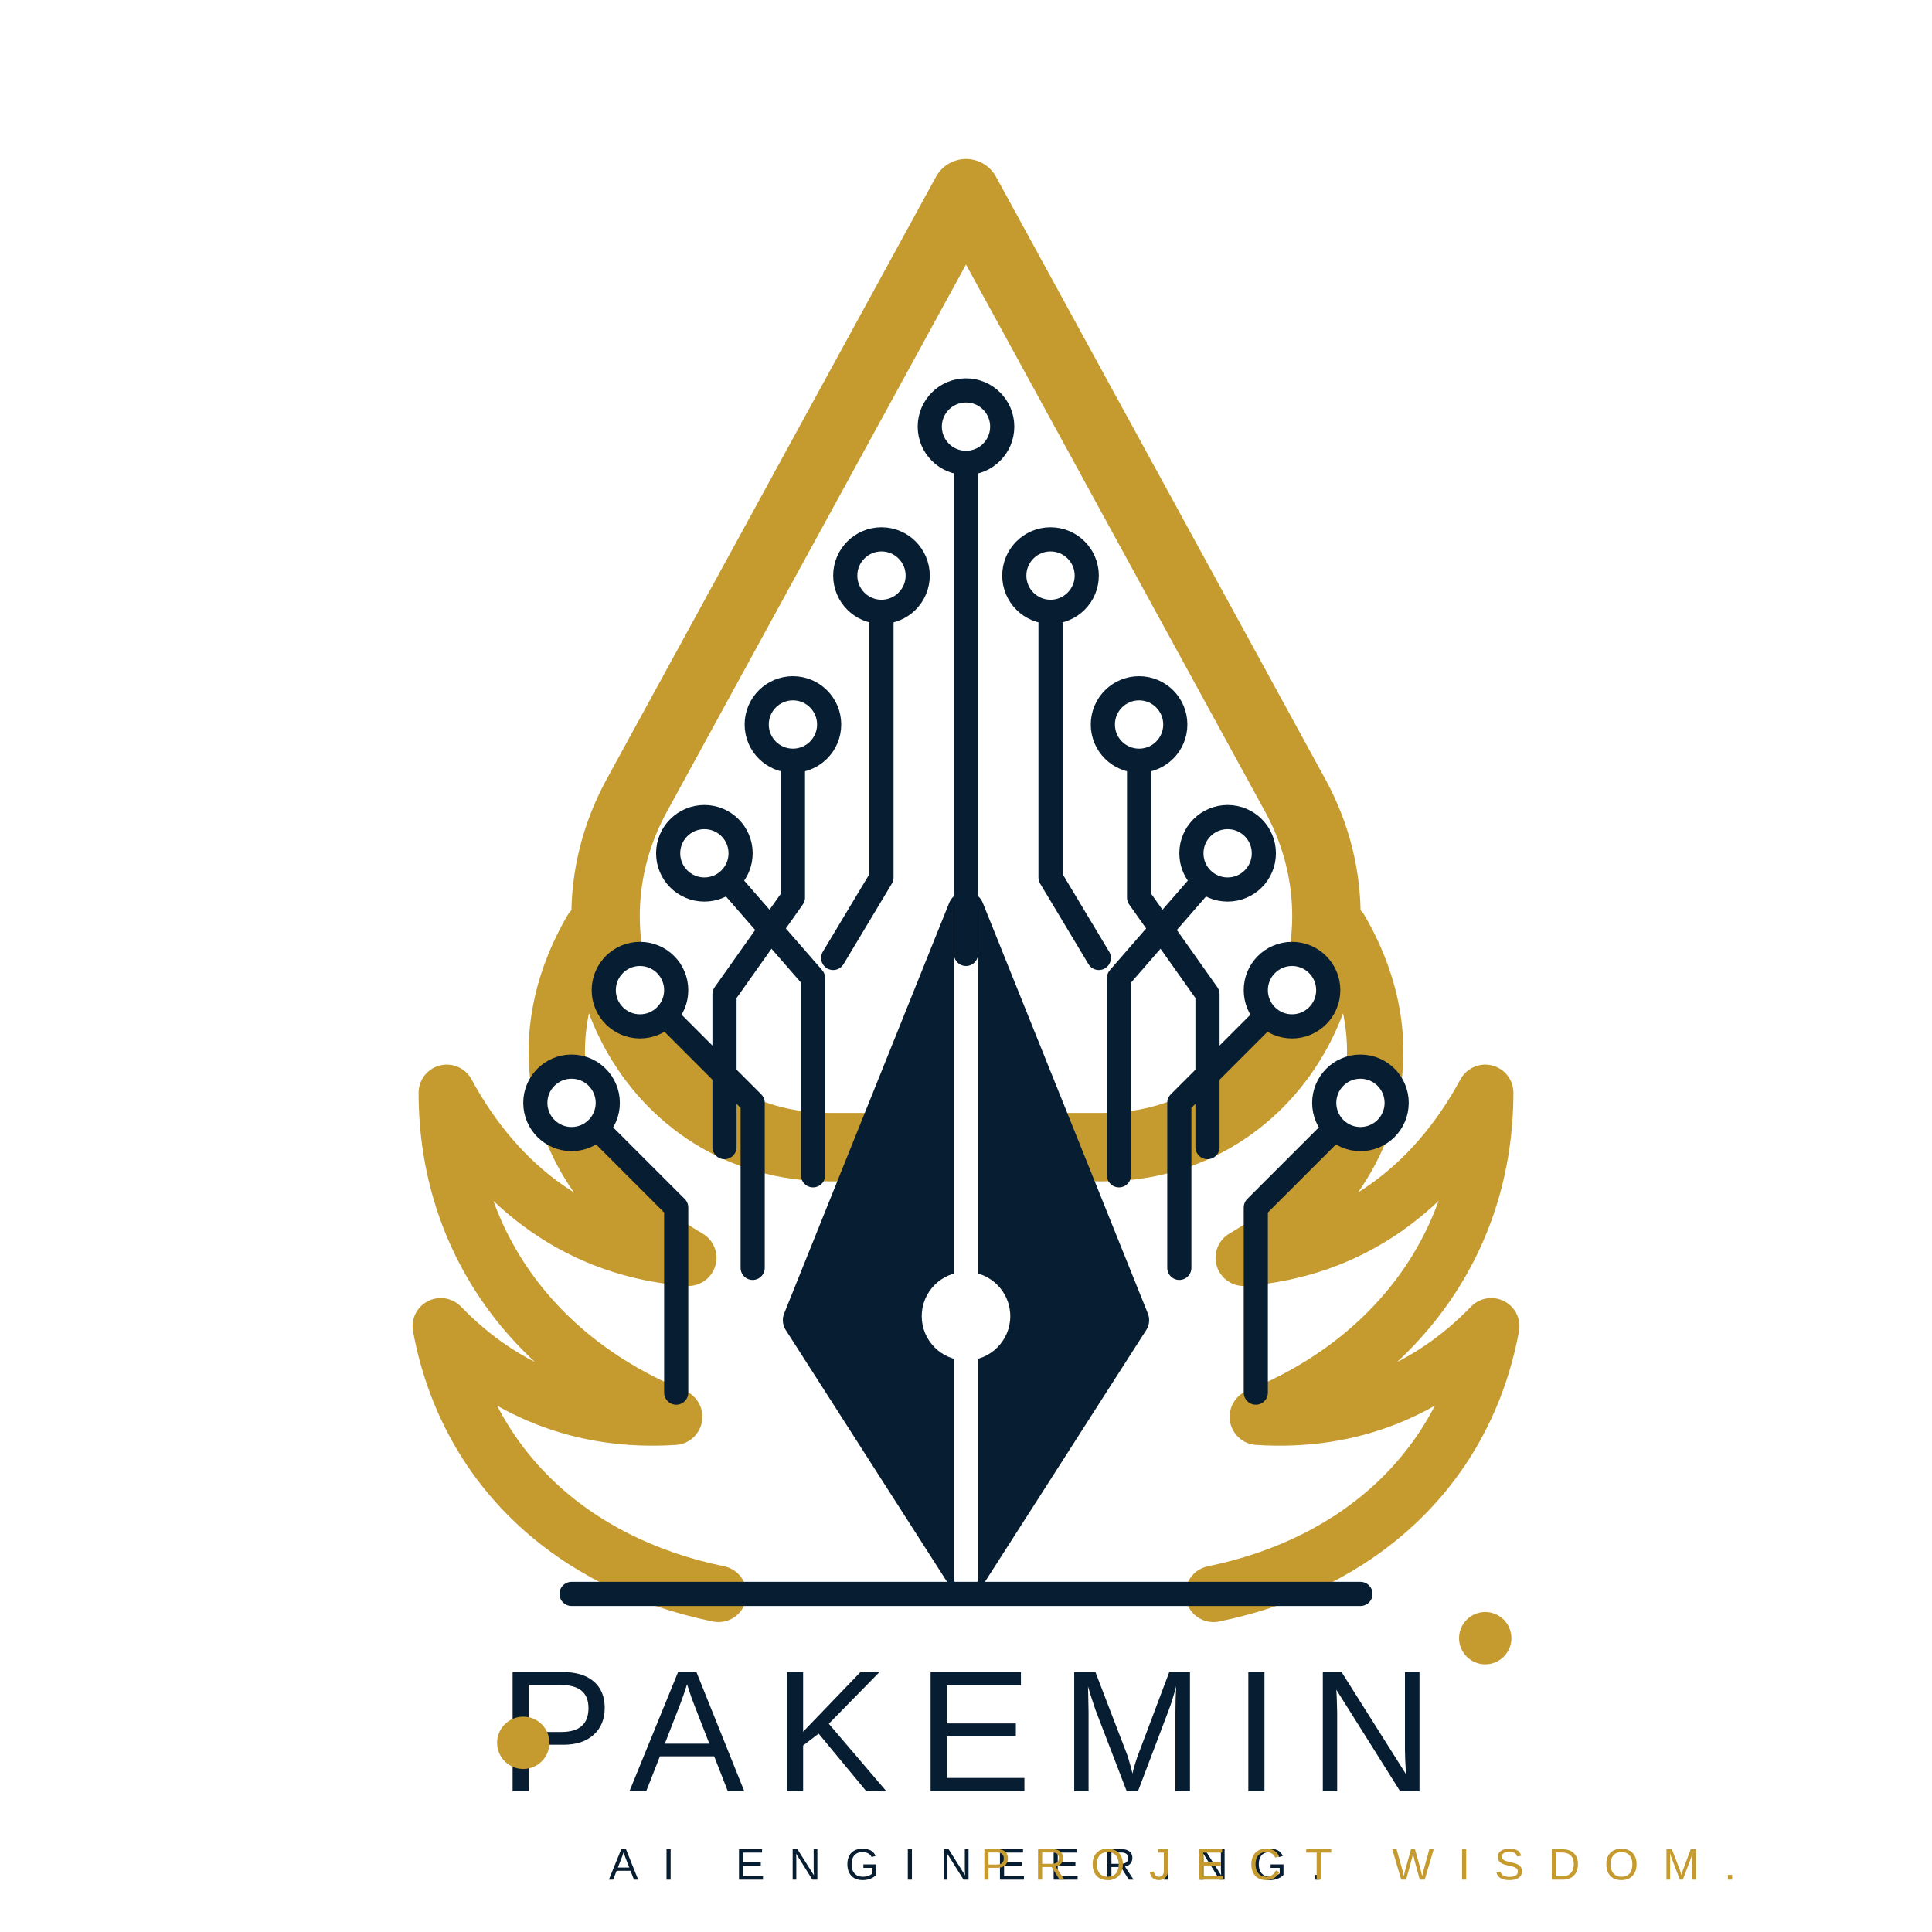
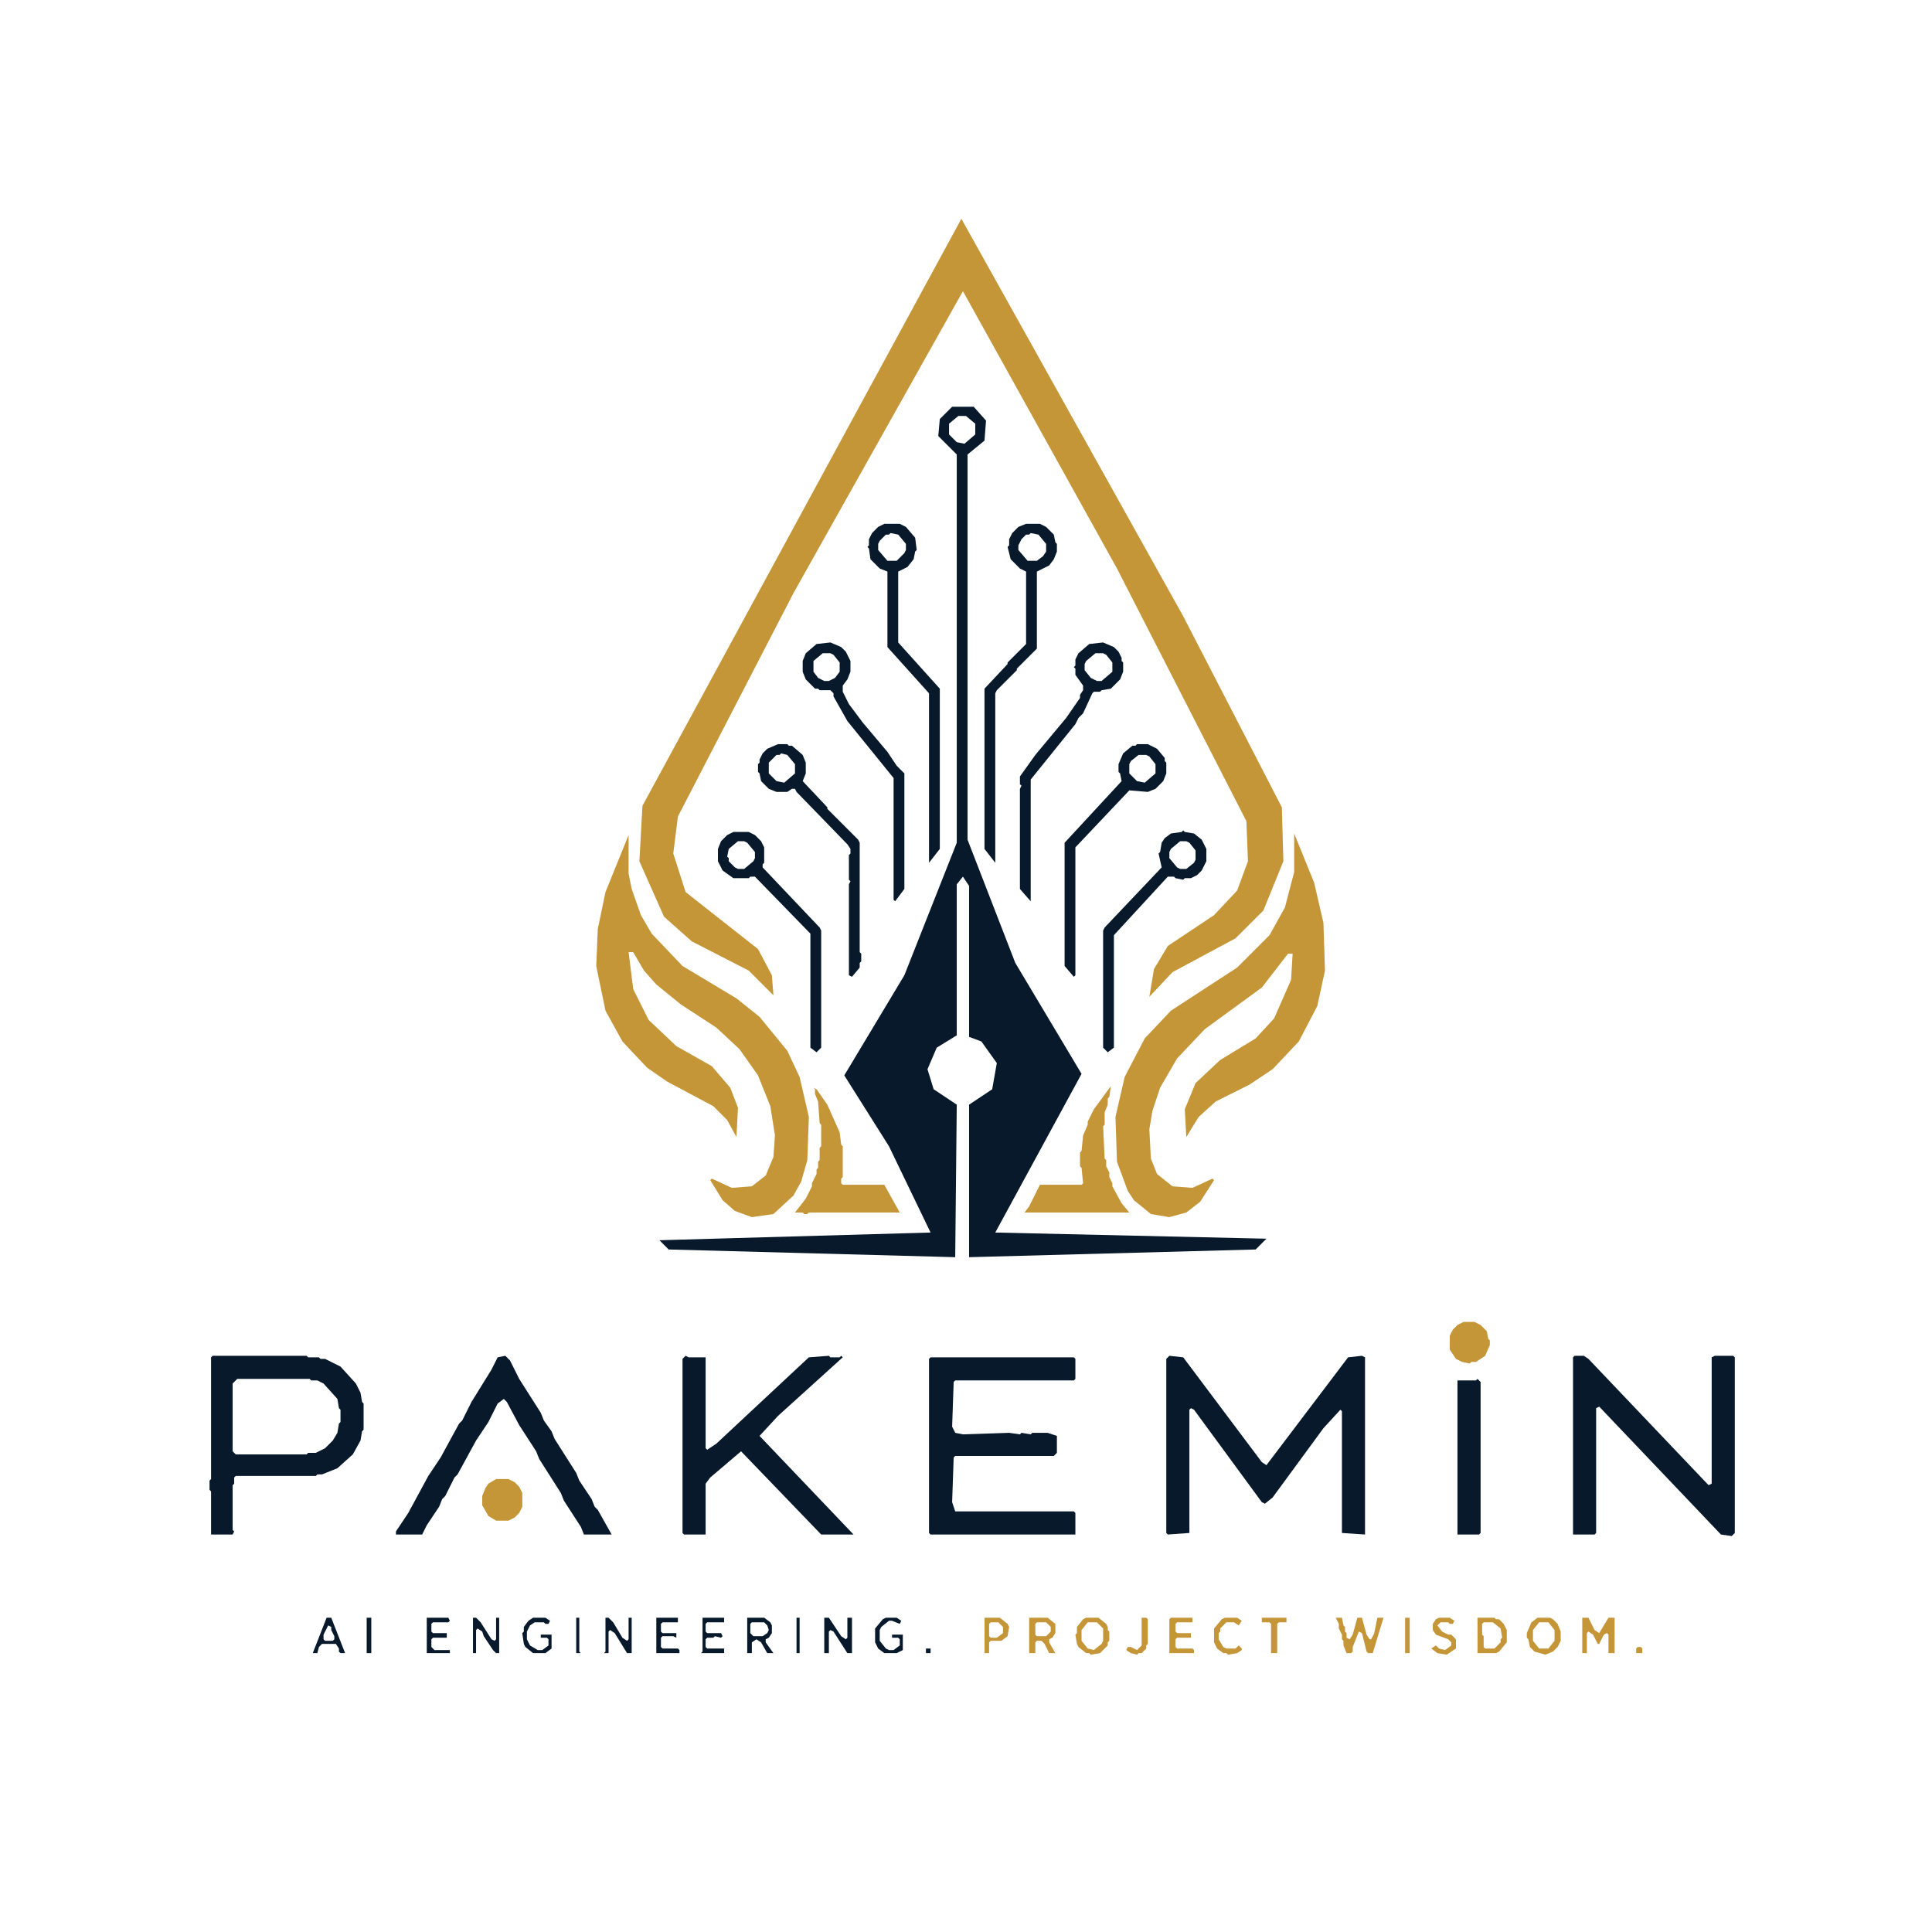
- <svg xmlns="http://www.w3.org/2000/svg" viewBox="0 0 960 960" role="img" aria-labelledby="title desc">
-   <rect width="960" height="960" fill="#ffffff" />
-   <g fill="none" stroke-linecap="round" stroke-linejoin="round">
-     <path d="M480 96 316 396c-42 78 8 174 96 174h136c88 0 138-96 96-174L480 96Z" stroke="#c59a2f" stroke-width="34" />
-     <path d="M294 462c-36 62-14 127 48 163-53-4-94-34-120-82 0 74 44 133 113 161-46 3-85-13-116-45 13 70 65 118 138 133" stroke="#c59a2f" stroke-width="28" />
-     <path d="M666 462c36 62 14 127-48 163 53-4 94-34 120-82 0 74-44 133-113 161 46 3 85-13 116-45-13 70-65 118-138 133" stroke="#c59a2f" stroke-width="28" />
-     <path d="M480 452 398 656l82 128 82-128-82-204Z" fill="#071d31" stroke="#071d31" stroke-width="18" />
-     <path d="M480 452v332" stroke="#ffffff" stroke-width="12" />
-     <circle cx="480" cy="654" r="22" fill="#ffffff" />
-     <path d="M480 212v262" stroke="#071d31" stroke-width="12" />
-     <circle cx="480" cy="212" r="18" fill="#ffffff" stroke="#071d31" stroke-width="12" />
-     <path d="M438 286v150l-24 40" stroke="#071d31" stroke-width="12" />
-     <circle cx="438" cy="286" r="18" fill="#ffffff" stroke="#071d31" stroke-width="12" />
-     <path d="M522 286v150l24 40" stroke="#071d31" stroke-width="12" />
-     <circle cx="522" cy="286" r="18" fill="#ffffff" stroke="#071d31" stroke-width="12" />
-     <path d="M394 360v86l-34 48v76" stroke="#071d31" stroke-width="12" />
-     <circle cx="394" cy="360" r="18" fill="#ffffff" stroke="#071d31" stroke-width="12" />
-     <path d="M566 360v86l34 48v76" stroke="#071d31" stroke-width="12" />
-     <circle cx="566" cy="360" r="18" fill="#ffffff" stroke="#071d31" stroke-width="12" />
-     <path d="M350 424 404 486v98" stroke="#071d31" stroke-width="12" />
-     <circle cx="350" cy="424" r="18" fill="#ffffff" stroke="#071d31" stroke-width="12" />
-     <path d="M610 424 556 486v98" stroke="#071d31" stroke-width="12" />
-     <circle cx="610" cy="424" r="18" fill="#ffffff" stroke="#071d31" stroke-width="12" />
-     <path d="M318 492 374 548v82" stroke="#071d31" stroke-width="12" />
-     <circle cx="318" cy="492" r="18" fill="#ffffff" stroke="#071d31" stroke-width="12" />
-     <path d="M642 492 586 548v82" stroke="#071d31" stroke-width="12" />
-     <circle cx="642" cy="492" r="18" fill="#ffffff" stroke="#071d31" stroke-width="12" />
-     <path d="M284 548 336 600v92" stroke="#071d31" stroke-width="12" />
-     <circle cx="284" cy="548" r="18" fill="#ffffff" stroke="#071d31" stroke-width="12" />
-     <path d="M676 548 624 600v92" stroke="#071d31" stroke-width="12" />
-     <circle cx="676" cy="548" r="18" fill="#ffffff" stroke="#071d31" stroke-width="12" />
-     <path d="M284 792h392" stroke="#071d31" stroke-width="12" />
-   </g>
-   <g font-family="Arial, Helvetica, sans-serif" text-anchor="middle">
-     <text x="480" y="890" fill="#071d31" font-size="86" letter-spacing="14">PAKEMIN</text>
-     <circle cx="260" cy="866" r="13" fill="#c59a2f" />
-     <circle cx="738" cy="814" r="13" fill="#c59a2f" />
-     <text x="480" y="934" fill="#071d31" font-size="22" letter-spacing="12">AI ENGINEERING.</text>
-     <text x="675" y="934" fill="#c59a2f" font-size="22" letter-spacing="12">PROJECT WISDOM.</text>
+ <svg xmlns="http://www.w3.org/2000/svg" width="1254" height="1254" viewBox="0 0 1254 1254" role="img" aria-labelledby="title desc">
+   <rect width="100%" height="100%" fill="#ffffff" />
+   <g fill-rule="evenodd" clip-rule="evenodd">
+     <path d="M 1063 1069 L 1062 1070 L 1062 1073 L 1066 1073 L 1066 1070 L 1065 1069 Z M 1027 1050 L 1027 1073 L 1030 1073 L 1030 1060 L 1031 1059 L 1034 1061 L 1037 1067 L 1038 1067 L 1041 1061 L 1043 1060 L 1044 1061 L 1044 1073 L 1048 1073 L 1048 1050 L 1044 1050 L 1038 1060 L 1035 1058 L 1031 1050 Z M 998 1050 L 994 1053 L 991 1060 L 991 1063 L 992 1064 L 993 1069 L 996 1072 L 1003 1074 L 1008 1072 L 1011 1069 L 1013 1065 L 1013 1059 L 1011 1054 L 1008 1051 L 1006 1050 Z M 999 1053 L 1005 1053 L 1009 1058 L 1009 1065 L 1005 1070 L 999 1070 L 995 1065 L 995 1058 Z M 959 1050 L 959 1073 L 971 1073 L 973 1072 L 978 1066 L 978 1058 L 976 1054 L 973 1051 L 971 1051 L 970 1050 Z M 963 1053 L 969 1053 L 974 1057 L 975 1063 L 974 1064 L 974 1066 L 970 1070 L 964 1070 L 963 1069 L 963 1062 L 962 1061 L 962 1054 Z M 934 1050 L 932 1051 L 930 1054 L 930 1058 L 932 1061 L 940 1064 L 942 1066 L 942 1068 L 938 1071 L 934 1070 L 932 1068 L 929 1070 L 933 1073 L 939 1074 L 945 1070 L 945 1064 L 942 1061 L 940 1061 L 936 1059 L 933 1055 L 935 1053 L 940 1053 L 941 1054 L 943 1054 L 944 1052 L 941 1050 Z M 912 1050 L 912 1073 L 915 1073 L 915 1050 Z M 867 1050 L 869 1054 L 869 1057 L 871 1061 L 871 1064 L 872 1065 L 872 1068 L 874 1073 L 877 1073 L 878 1072 L 878 1069 L 882 1059 L 884 1060 L 887 1072 L 888 1073 L 891 1073 L 898 1050 L 894 1050 L 892 1060 L 890 1064 L 889 1064 L 887 1061 L 884 1050 L 881 1050 L 878 1061 L 876 1064 L 874 1063 L 874 1060 L 873 1059 L 873 1056 L 872 1055 L 871 1050 Z M 819 1050 L 819 1053 L 824 1053 L 825 1054 L 825 1073 L 829 1073 L 829 1054 L 830 1053 L 835 1053 L 835 1050 Z M 795 1050 L 793 1051 L 788 1057 L 788 1066 L 790 1070 L 794 1073 L 796 1073 L 797 1074 L 803 1073 L 806 1071 L 806 1070 L 804 1068 L 802 1070 L 796 1070 L 794 1069 L 791 1064 L 791 1060 L 792 1059 L 792 1057 L 796 1053 L 801 1053 L 804 1055 L 806 1052 L 803 1050 Z M 760 1050 L 759 1051 L 759 1073 L 775 1073 L 775 1071 L 774 1070 L 764 1070 L 763 1069 L 763 1064 L 764 1063 L 773 1063 L 773 1060 L 764 1060 L 763 1059 L 763 1054 L 764 1053 L 774 1053 L 774 1050 Z M 744 1050 L 741 1050 L 741 1068 L 738 1071 L 734 1069 L 732 1069 L 731 1071 L 734 1073 L 738 1074 L 739 1073 L 741 1073 L 744 1070 L 744 1068 L 745 1067 L 745 1051 Z M 705 1050 L 703 1051 L 699 1056 L 699 1060 L 698 1061 L 699 1067 L 700 1069 L 705 1073 L 707 1073 L 708 1074 L 714 1073 L 719 1068 L 719 1066 L 720 1065 L 720 1059 L 719 1058 L 719 1056 L 718 1054 L 713 1050 Z M 706 1053 L 712 1053 L 716 1057 L 716 1065 L 715 1067 L 710 1071 L 706 1070 L 702 1065 L 702 1058 Z M 668 1050 L 668 1073 L 672 1073 L 672 1066 L 673 1065 L 676 1065 L 678 1067 L 681 1073 L 685 1073 L 681 1066 L 681 1064 L 683 1063 L 685 1060 L 685 1054 L 680 1050 Z M 672 1054 L 673 1053 L 679 1053 L 682 1056 L 682 1059 L 679 1062 L 673 1062 L 672 1061 Z M 649 1050 L 639 1050 L 639 1073 L 642 1073 L 642 1066 L 643 1065 L 650 1065 L 654 1062 L 655 1056 L 654 1054 Z M 642 1054 L 643 1053 L 648 1053 L 651 1056 L 651 1060 L 647 1063 L 643 1063 L 642 1062 Z M 322 960 L 317 963 L 315 966 L 313 971 L 313 977 L 317 984 L 322 987 L 330 987 L 334 985 L 337 982 L 339 978 L 339 969 L 337 965 L 334 962 L 330 960 Z M 950 858 L 946 860 L 943 863 L 941 867 L 941 876 L 945 882 L 949 884 L 954 885 L 955 884 L 958 884 L 964 880 L 967 873 L 967 870 L 966 869 L 965 864 L 961 860 L 957 858 Z M 528 706 L 529 707 L 529 710 L 531 715 L 532 729 L 533 730 L 533 744 L 532 745 L 532 753 L 531 754 L 531 758 L 530 759 L 530 762 L 527 768 L 527 770 L 523 778 L 516 787 L 521 787 L 522 788 L 524 788 L 525 787 L 584 787 L 574 769 L 547 769 L 546 768 L 546 765 L 547 764 L 547 744 L 546 743 L 545 735 L 537 717 L 530 707 Z M 721 705 L 710 720 L 706 728 L 706 730 L 703 737 L 702 747 L 701 748 L 701 757 L 702 758 L 703 768 L 702 769 L 675 769 L 668 783 L 665 787 L 733 787 L 728 781 L 722 770 L 722 768 L 720 764 L 720 761 L 718 757 L 718 753 L 717 752 L 716 731 L 717 730 L 717 722 L 719 717 L 719 713 L 720 712 Z M 408 542 L 393 579 L 388 603 L 387 627 L 393 656 L 404 676 L 420 693 L 433 702 L 463 718 L 472 727 L 478 738 L 479 719 L 474 706 L 462 692 L 439 679 L 421 662 L 411 642 L 408 618 L 411 618 L 418 630 L 426 639 L 442 652 L 465 667 L 480 681 L 492 698 L 500 718 L 503 737 L 502 751 L 497 763 L 488 770 L 475 771 L 462 765 L 461 766 L 469 779 L 477 786 L 488 790 L 502 788 L 515 776 L 520 767 L 524 753 L 525 725 L 519 699 L 511 682 L 493 660 L 478 648 L 443 627 L 423 606 L 416 594 L 410 577 L 408 567 Z M 840 541 L 840 566 L 834 589 L 824 607 L 803 628 L 760 656 L 743 674 L 730 699 L 724 725 L 725 754 L 732 773 L 736 779 L 747 788 L 759 790 L 770 787 L 779 780 L 788 766 L 787 765 L 774 771 L 761 770 L 751 762 L 747 752 L 746 733 L 748 721 L 753 706 L 764 687 L 782 668 L 819 641 L 836 619 L 839 619 L 838 636 L 827 661 L 815 674 L 792 688 L 776 703 L 769 720 L 770 738 L 778 725 L 789 715 L 811 704 L 826 694 L 843 676 L 855 653 L 860 630 L 859 599 L 853 573 Z M 624 142 L 417 523 L 415 559 L 431 595 L 449 611 L 486 630 L 502 646 L 501 633 L 492 616 L 445 579 L 437 554 L 440 530 L 515 385 L 625 189 L 725 369 L 809 533 L 810 559 L 803 578 L 788 594 L 758 614 L 749 629 L 746 647 L 761 631 L 802 609 L 820 591 L 833 559 L 832 524 L 768 400 Z" fill="#c59638" />
+     <path d="M 601 1070 L 601 1073 L 604 1073 L 604 1070 Z M 575 1050 L 573 1051 L 568 1057 L 568 1066 L 570 1070 L 574 1073 L 582 1073 L 586 1071 L 586 1061 L 579 1061 L 579 1063 L 583 1063 L 584 1064 L 584 1068 L 580 1071 L 577 1071 L 575 1070 L 571 1065 L 571 1058 L 572 1056 L 577 1052 L 579 1052 L 584 1054 L 585 1052 L 582 1050 Z M 535 1050 L 535 1073 L 538 1073 L 538 1059 L 539 1058 L 541 1059 L 550 1073 L 553 1073 L 553 1050 L 550 1050 L 550 1063 L 549 1064 L 546 1062 L 538 1050 Z M 517 1050 L 517 1073 L 519 1073 L 519 1050 Z M 485 1050 L 485 1073 L 488 1073 L 488 1066 L 491 1064 L 494 1066 L 498 1073 L 502 1073 L 497 1066 L 497 1064 L 499 1063 L 501 1060 L 501 1055 L 500 1053 L 496 1050 Z M 487 1054 L 488 1053 L 496 1053 L 498 1055 L 499 1058 L 498 1060 L 495 1062 L 489 1062 L 487 1060 Z M 456 1050 L 456 1072 L 455 1073 L 470 1073 L 470 1070 L 459 1070 L 458 1069 L 458 1064 L 459 1063 L 463 1063 L 464 1062 L 468 1063 L 469 1062 L 468 1060 L 459 1060 L 458 1059 L 458 1054 L 459 1053 L 470 1053 L 470 1050 Z M 426 1050 L 426 1073 L 441 1073 L 441 1071 L 440 1070 L 430 1070 L 429 1069 L 429 1063 L 430 1062 L 437 1062 L 439 1063 L 439 1060 L 430 1060 L 429 1059 L 429 1054 L 430 1053 L 440 1053 L 440 1050 Z M 393 1050 L 393 1072 L 392 1073 L 395 1073 L 395 1059 L 396 1058 L 399 1060 L 407 1073 L 410 1073 L 410 1050 L 408 1050 L 408 1064 L 407 1065 L 404 1063 L 398 1053 L 395 1050 Z M 374 1050 L 374 1073 L 377 1073 L 376 1072 L 376 1050 Z M 346 1050 L 343 1052 L 340 1056 L 340 1059 L 339 1060 L 340 1067 L 341 1069 L 346 1073 L 354 1073 L 358 1070 L 358 1061 L 351 1061 L 351 1063 L 355 1063 L 356 1064 L 356 1068 L 352 1071 L 349 1071 L 344 1068 L 342 1064 L 342 1059 L 344 1055 L 347 1053 L 353 1053 L 354 1054 L 356 1054 L 357 1052 L 354 1050 Z M 307 1050 L 307 1073 L 309 1073 L 309 1058 L 310 1057 L 313 1059 L 314 1062 L 320 1071 L 322 1073 L 324 1073 L 324 1050 L 322 1050 L 322 1064 L 321 1065 L 319 1064 L 312 1053 L 309 1050 Z M 277 1050 L 277 1073 L 292 1073 L 292 1071 L 282 1071 L 280 1069 L 280 1064 L 281 1063 L 290 1063 L 290 1060 L 281 1060 L 280 1059 L 280 1054 L 281 1053 L 291 1053 L 292 1052 L 291 1050 Z M 238 1050 L 238 1073 L 241 1073 L 241 1050 Z M 212 1050 L 203 1073 L 206 1073 L 207 1069 L 209 1067 L 218 1067 L 220 1070 L 220 1072 L 221 1073 L 224 1073 L 215 1050 Z M 213 1055 L 215 1056 L 215 1058 L 217 1062 L 217 1064 L 216 1065 L 211 1065 L 210 1064 L 210 1061 Z M 959 895 L 958 896 L 946 896 L 946 996 L 960 996 L 961 995 L 961 897 Z M 604 881 L 603 882 L 603 995 L 604 996 L 698 996 L 698 982 L 697 981 L 620 981 L 618 975 L 619 946 L 620 945 L 684 945 L 686 943 L 686 932 L 680 930 L 670 930 L 669 931 L 663 930 L 662 931 L 655 930 L 625 931 L 620 930 L 618 926 L 619 897 L 620 896 L 697 896 L 698 895 L 698 882 L 697 881 Z M 1022 880 L 1021 881 L 1021 996 L 1035 996 L 1036 995 L 1036 914 L 1038 913 L 1117 996 L 1124 997 L 1126 995 L 1126 881 L 1125 880 L 1113 880 L 1111 881 L 1111 963 L 1109 964 L 1031 882 L 1028 880 Z M 757 882 L 757 995 L 758 996 L 772 995 L 772 915 L 773 914 L 775 915 L 819 975 L 821 976 L 826 972 L 859 927 L 870 915 L 871 916 L 871 995 L 886 996 L 886 881 L 884 880 L 875 881 L 822 951 L 819 949 L 768 881 L 759 880 Z M 445 880 L 443 882 L 443 995 L 444 996 L 458 996 L 458 963 L 461 959 L 481 942 L 533 996 L 554 996 L 493 932 L 505 919 L 547 881 L 546 880 L 545 881 L 539 881 L 538 880 L 525 881 L 465 937 L 459 941 L 458 940 L 458 881 L 447 881 Z M 257 994 L 257 996 L 274 996 L 277 990 L 285 978 L 287 973 L 289 971 L 295 959 L 297 957 L 309 935 L 317 923 L 323 911 L 327 908 L 329 910 L 337 925 L 348 942 L 350 947 L 364 969 L 366 974 L 377 991 L 379 996 L 397 996 L 388 980 L 386 978 L 384 973 L 376 961 L 374 956 L 360 934 L 358 929 L 353 922 L 351 917 L 337 895 L 331 883 L 328 880 L 323 881 L 319 889 L 306 910 L 300 922 L 298 924 L 286 946 L 278 958 L 265 982 Z M 221 887 L 211 882 L 208 882 L 207 881 L 200 881 L 199 880 L 138 880 L 137 881 L 137 960 L 136 961 L 136 967 L 137 968 L 137 996 L 151 996 L 152 994 L 151 993 L 151 964 L 152 963 L 152 959 L 153 958 L 205 958 L 206 957 L 209 957 L 219 953 L 229 944 L 234 935 L 235 929 L 236 928 L 236 911 L 235 910 L 234 904 L 231 898 Z M 151 898 L 154 895 L 201 895 L 202 896 L 206 896 L 210 898 L 219 908 L 220 914 L 221 915 L 221 923 L 220 924 L 219 930 L 216 935 L 211 940 L 205 943 L 200 943 L 199 944 L 153 944 L 151 942 Z M 476 540 L 472 542 L 468 546 L 466 551 L 466 559 L 469 565 L 476 570 L 486 570 L 487 569 L 490 569 L 526 606 L 526 680 L 530 683 L 533 680 L 533 604 L 532 602 L 495 563 L 495 561 L 496 560 L 496 550 L 494 546 L 490 542 L 486 540 Z M 479 546 L 483 546 L 485 547 L 490 553 L 490 557 L 489 559 L 483 564 L 479 564 L 477 563 L 473 559 L 473 557 L 472 556 L 473 551 Z M 775 541 L 769 540 L 768 539 L 767 540 L 760 541 L 756 544 L 754 547 L 753 553 L 752 554 L 754 563 L 717 602 L 716 604 L 716 680 L 719 683 L 723 680 L 723 607 L 758 569 L 762 569 L 763 570 L 768 571 L 769 570 L 773 570 L 777 568 L 780 565 L 783 559 L 783 551 L 780 545 Z M 766 546 L 770 546 L 772 547 L 776 552 L 776 558 L 775 560 L 770 564 L 766 564 L 764 563 L 759 557 L 759 553 L 760 551 Z M 745 483 L 738 483 L 737 484 L 735 484 L 729 489 L 726 496 L 726 501 L 727 502 L 728 507 L 691 547 L 691 627 L 697 634 L 698 633 L 698 550 L 733 513 L 745 514 L 750 512 L 755 507 L 757 502 L 757 495 L 756 494 L 756 492 L 751 486 Z M 739 490 L 744 490 L 746 491 L 750 496 L 750 502 L 743 508 L 738 507 L 733 502 L 733 496 L 734 494 Z M 505 483 L 498 486 L 495 489 L 493 493 L 493 495 L 492 496 L 492 501 L 493 502 L 494 507 L 499 512 L 504 514 L 511 514 L 514 512 L 516 512 L 517 514 L 550 548 L 552 551 L 552 554 L 551 555 L 551 571 L 552 572 L 551 574 L 551 633 L 553 634 L 558 628 L 558 625 L 559 624 L 559 619 L 558 618 L 558 547 L 557 545 L 537 525 L 537 524 L 521 507 L 523 502 L 523 495 L 521 490 L 514 484 L 512 484 L 511 483 Z M 507 489 L 511 490 L 516 496 L 516 502 L 509 508 L 504 507 L 499 502 L 499 495 L 504 490 L 506 490 Z M 716 417 L 707 418 L 700 424 L 698 428 L 698 432 L 697 433 L 698 434 L 698 438 L 703 445 L 703 448 L 701 451 L 701 453 L 692 466 L 672 490 L 662 504 L 662 509 L 663 510 L 662 512 L 662 577 L 669 585 L 669 506 L 698 470 L 700 466 L 703 463 L 709 450 L 710 449 L 714 449 L 715 448 L 721 447 L 727 441 L 729 436 L 729 430 L 728 429 L 728 427 L 726 423 L 723 420 Z M 711 424 L 716 424 L 718 425 L 722 430 L 722 436 L 715 442 L 712 442 L 708 440 L 704 435 L 704 431 L 705 429 Z M 530 418 L 523 424 L 521 429 L 521 436 L 523 441 L 529 447 L 531 447 L 532 448 L 539 448 L 541 450 L 541 452 L 550 468 L 580 505 L 580 584 L 581 585 L 587 577 L 587 502 L 582 497 L 576 488 L 560 469 L 551 457 L 547 449 L 547 445 L 550 441 L 552 436 L 552 429 L 549 423 L 546 420 L 539 417 Z M 534 424 L 539 424 L 541 425 L 545 430 L 545 436 L 542 440 L 538 442 L 535 442 L 531 440 L 528 436 L 528 429 Z M 675 340 L 666 340 L 661 342 L 657 346 L 655 350 L 655 354 L 654 355 L 656 363 L 662 369 L 666 371 L 666 418 L 654 430 L 654 431 L 639 447 L 639 551 L 646 560 L 646 450 L 647 448 L 660 435 L 660 434 L 673 421 L 673 371 L 681 367 L 684 363 L 686 358 L 686 353 L 685 352 L 684 347 L 679 342 Z M 669 346 L 674 347 L 679 353 L 679 358 L 677 361 L 673 364 L 667 364 L 661 357 L 661 354 L 663 350 L 666 347 L 668 347 Z M 574 340 L 570 342 L 566 346 L 564 350 L 564 354 L 563 355 L 564 356 L 565 363 L 571 369 L 576 371 L 576 420 L 603 450 L 603 560 L 610 551 L 610 447 L 583 417 L 583 371 L 589 368 L 593 363 L 594 358 L 595 357 L 594 349 L 588 342 L 584 340 Z M 578 346 L 583 347 L 588 353 L 588 357 L 587 359 L 582 364 L 576 364 L 570 357 L 570 353 L 571 351 L 575 347 L 577 347 Z M 618 264 L 610 272 L 609 283 L 621 295 L 621 547 L 587 633 L 548 698 L 577 744 L 604 800 L 428 805 L 434 811 L 620 816 L 621 717 L 606 707 L 602 694 L 608 680 L 621 672 L 621 574 L 625 569 L 629 575 L 629 673 L 637 676 L 647 690 L 644 707 L 629 717 L 629 816 L 815 811 L 822 804 L 646 800 L 702 697 L 659 625 L 628 545 L 628 295 L 639 286 L 640 273 L 632 264 Z M 622 270 L 627 270 L 633 275 L 633 282 L 626 288 L 621 287 L 616 282 L 616 275 Z" fill="#07192b" />
  </g>
</svg>
